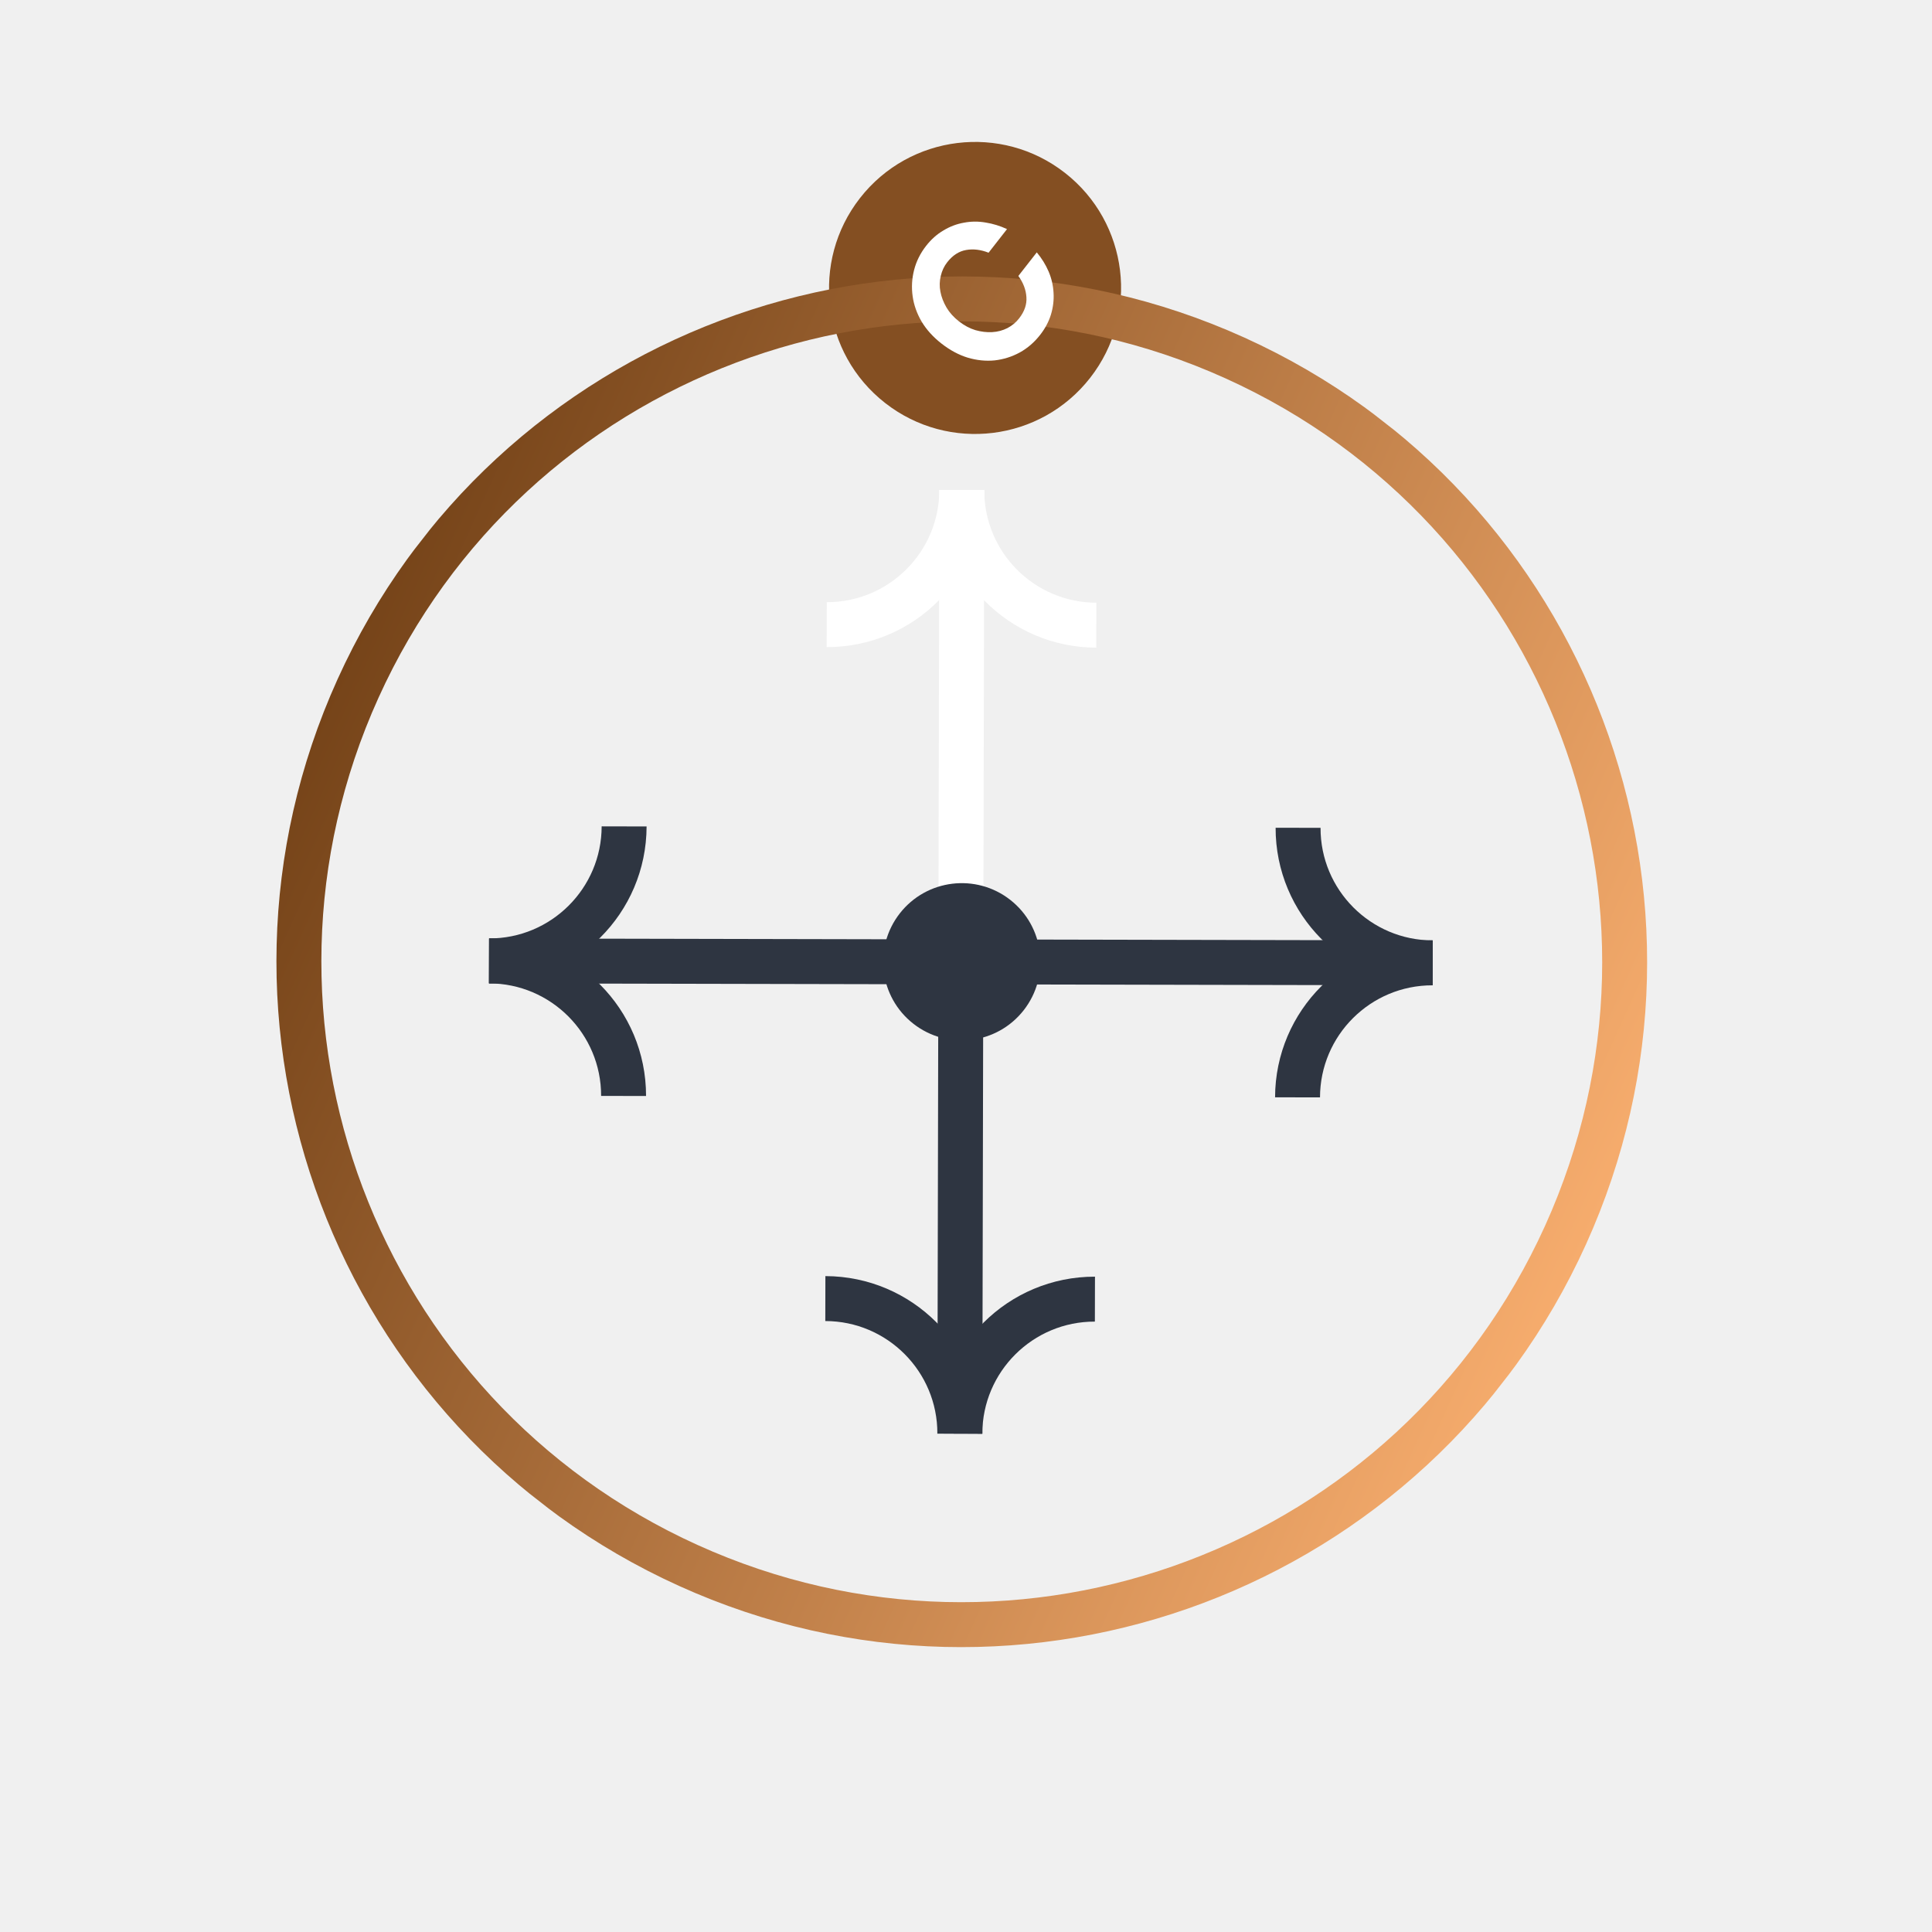
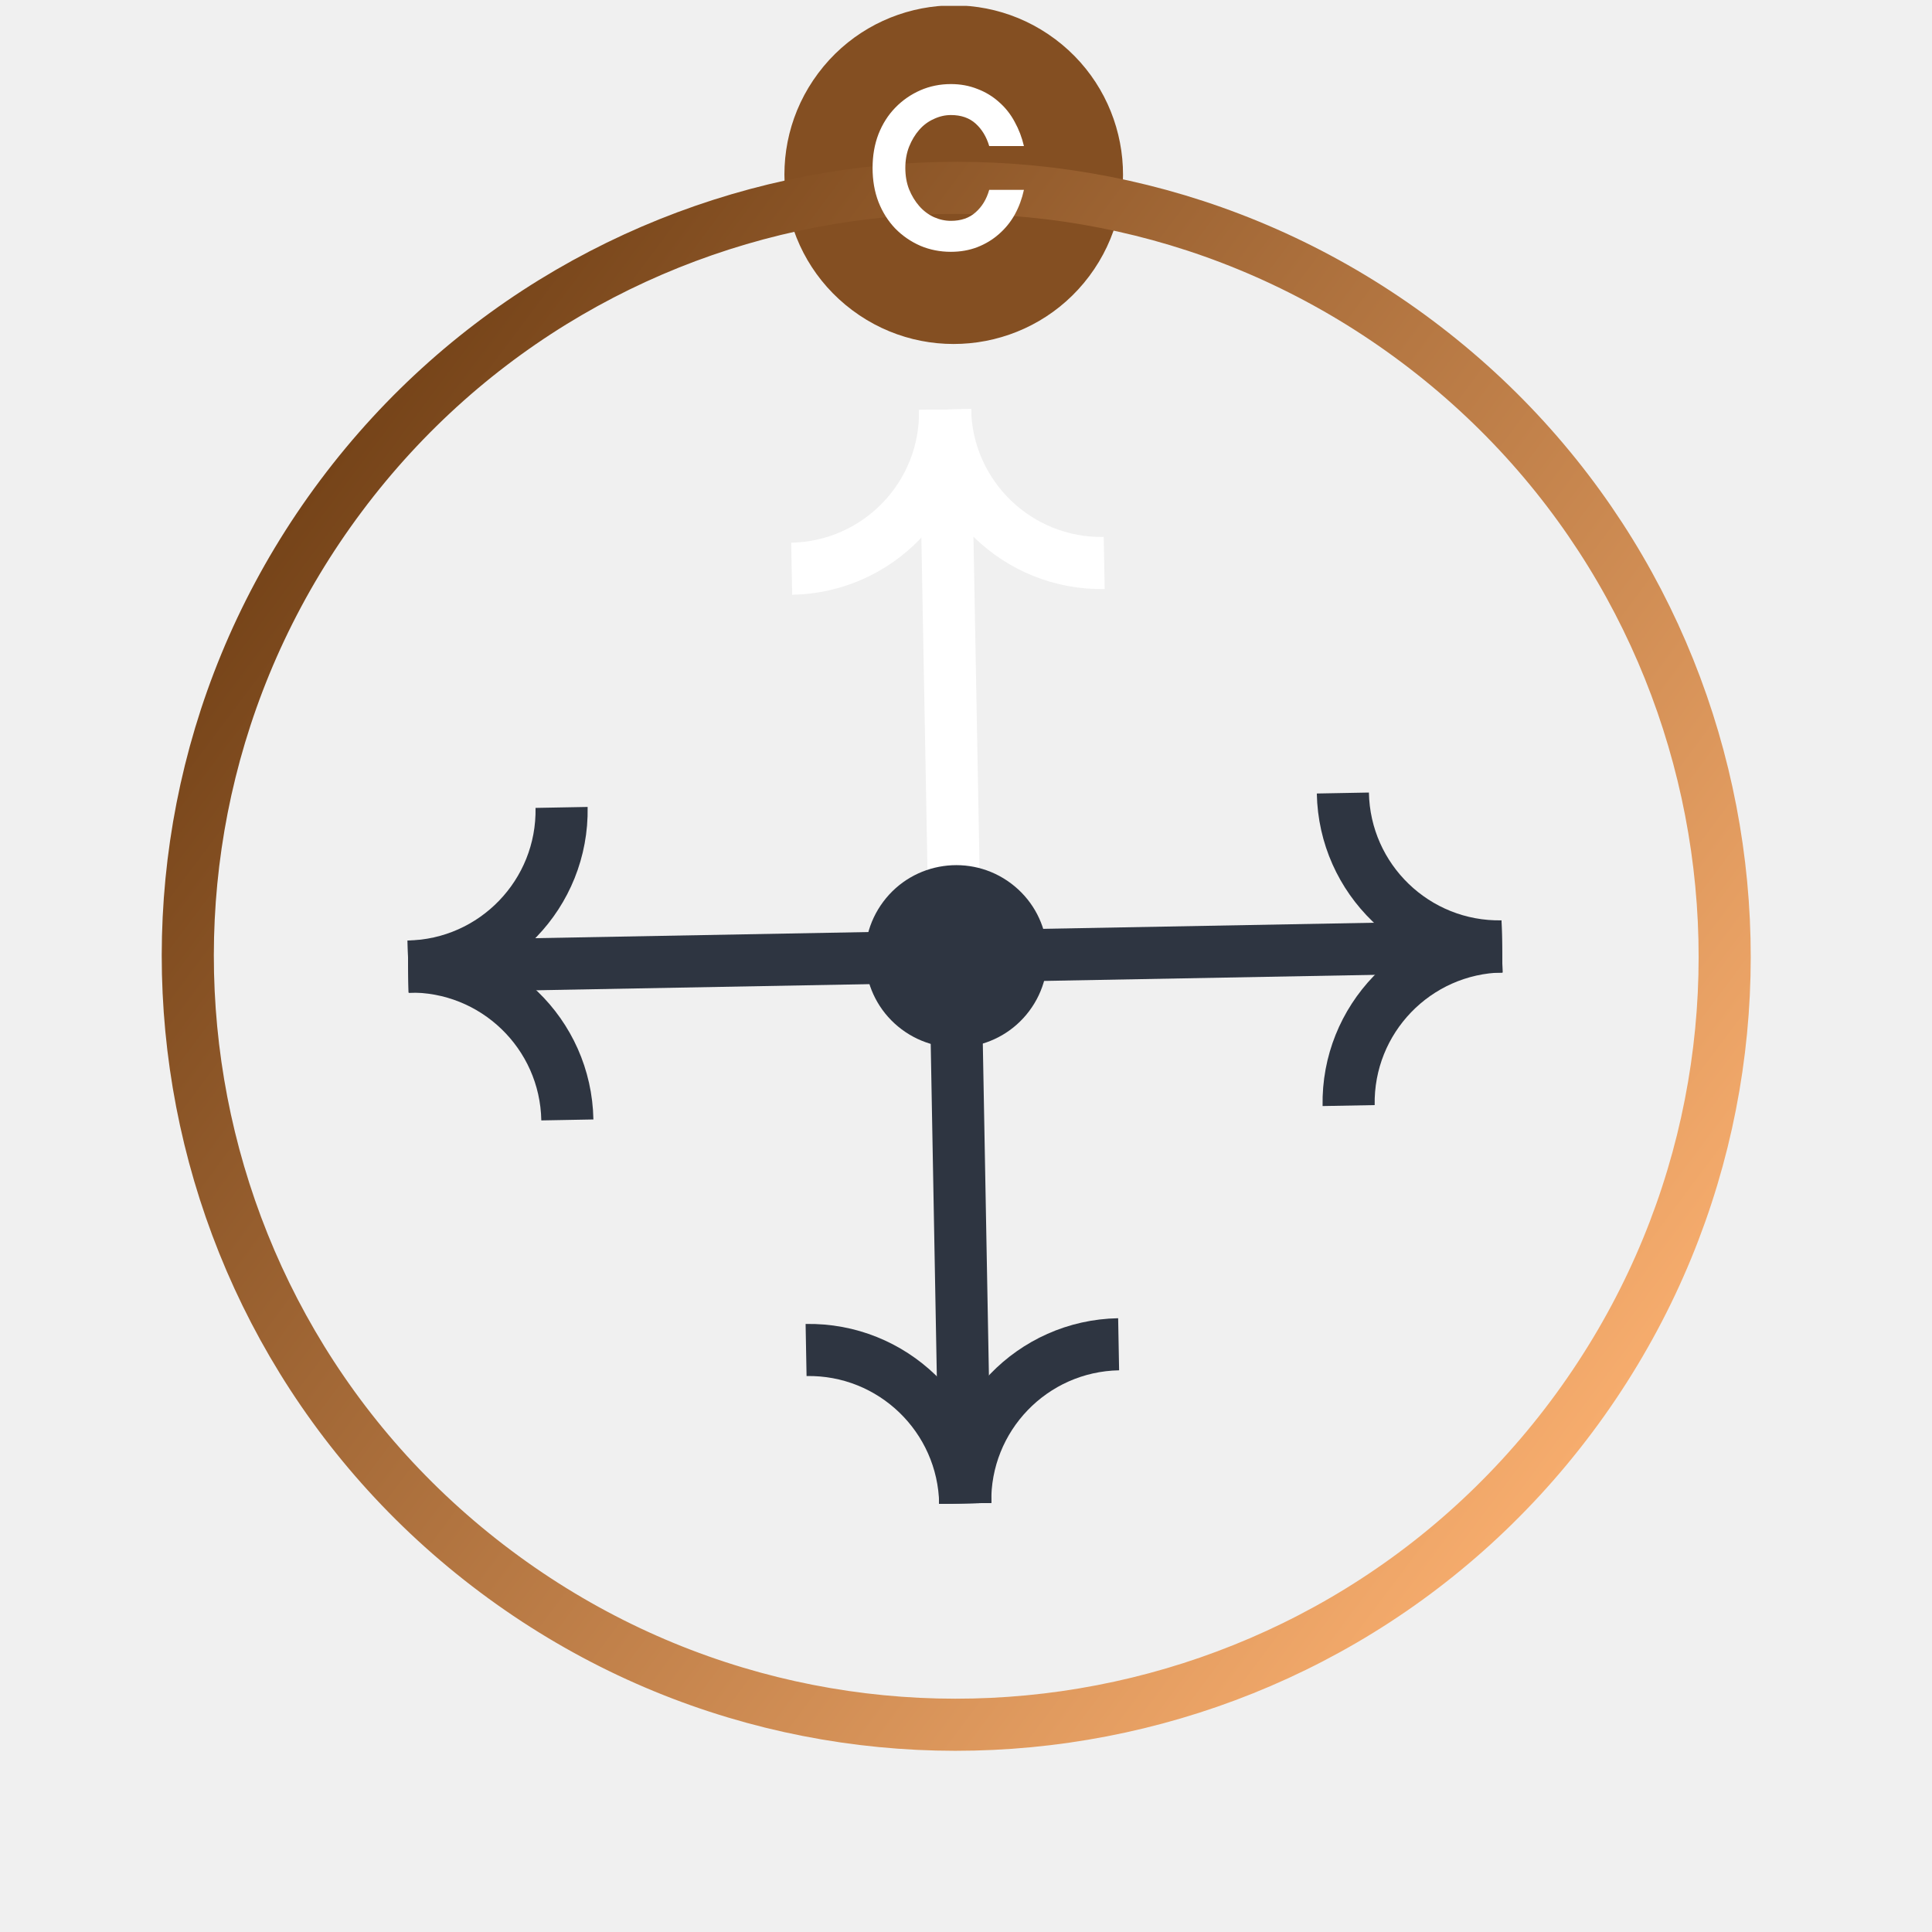
- <svg xmlns="http://www.w3.org/2000/svg" width="86" height="86" viewBox="0 0 86 86" fill="none">
-   <g clip-path="url(#clip0_0_3)">
-     <path d="M48.526 16.82C50.736 13.991 50.234 9.906 47.406 7.696C44.577 5.486 40.492 5.987 38.282 8.816C36.072 11.645 36.573 15.73 39.402 17.94C42.231 20.15 46.316 19.648 48.526 16.82Z" fill="#844F22" />
-     <path d="M42.814 21.817L42.77 42.816" stroke="white" stroke-width="2" />
-     <path d="M42.813 21.817C42.806 25.131 40.114 27.811 36.801 27.805" stroke="white" stroke-width="2" />
-     <path d="M48.801 27.829C45.487 27.823 42.806 25.131 42.813 21.817" stroke="white" stroke-width="2" />
-     <path d="M42.726 63.817L42.77 42.817" stroke="#2E3541" stroke-width="2" />
-     <path d="M42.726 63.816C42.733 60.503 45.425 57.822 48.739 57.829" stroke="#2E3541" stroke-width="2" />
-     <path d="M36.739 57.804C40.053 57.811 42.733 60.503 42.726 63.816" stroke="#2E3541" stroke-width="2" />
-     <path d="M63.77 42.86L42.77 42.816" stroke="#2E3541" stroke-width="2" />
-     <path d="M63.769 42.86C60.456 42.854 57.775 40.162 57.782 36.848" stroke="#2E3541" stroke-width="2" />
-     <path d="M57.758 48.847C57.764 45.534 60.456 42.853 63.77 42.86" stroke="#2E3541" stroke-width="2" />
-     <path d="M21.77 42.773L42.77 42.817" stroke="#2E3541" stroke-width="2" />
-     <path d="M21.77 42.773C25.084 42.78 27.764 45.472 27.758 48.785" stroke="#2E3541" stroke-width="2" />
-     <path d="M27.782 36.786C27.775 40.1 25.083 42.78 21.769 42.773" stroke="#2E3541" stroke-width="2" />
-     <path d="M69.687 54.977C76.406 40.134 69.82 22.655 54.977 15.937C40.134 9.219 22.655 15.805 15.937 30.647C9.219 45.49 15.805 62.969 30.647 69.687C45.49 76.406 62.969 69.82 69.687 54.977Z" stroke="url(#paint0_linear_0_3)" stroke-width="2" />
-     <path d="M45.57 44.967C44.38 46.49 42.18 46.76 40.657 45.57C39.134 44.38 38.864 42.18 40.054 40.657C41.244 39.134 43.444 38.864 44.967 40.054C46.49 41.244 46.76 43.444 45.57 44.967Z" fill="#2E3541" />
-     <path d="M46.151 11.234C46.371 11.499 46.548 11.784 46.679 12.089C46.807 12.392 46.88 12.706 46.897 13.032C46.917 13.354 46.879 13.677 46.782 14C46.685 14.318 46.524 14.62 46.3 14.907C46.042 15.238 45.739 15.499 45.393 15.69C45.043 15.88 44.671 15.997 44.277 16.042C43.882 16.081 43.483 16.04 43.079 15.921C42.677 15.798 42.288 15.589 41.911 15.295C41.537 15.003 41.242 14.677 41.026 14.318C40.813 13.954 40.679 13.578 40.625 13.188C40.569 12.793 40.591 12.402 40.69 12.016C40.789 11.631 40.967 11.273 41.225 10.943C41.45 10.655 41.706 10.427 41.994 10.259C42.281 10.084 42.585 9.969 42.906 9.913C43.226 9.851 43.549 9.849 43.874 9.906C44.199 9.957 44.516 10.055 44.826 10.198L44.005 11.249C43.66 11.113 43.327 11.072 43.006 11.128C42.685 11.184 42.404 11.366 42.163 11.675C42.025 11.851 41.93 12.054 41.877 12.284C41.821 12.512 41.815 12.745 41.861 12.983C41.906 13.221 41.997 13.457 42.133 13.69C42.267 13.917 42.452 14.121 42.685 14.304C42.922 14.489 43.167 14.62 43.42 14.696C43.676 14.768 43.924 14.798 44.166 14.784C44.408 14.771 44.635 14.71 44.845 14.604C45.053 14.494 45.225 14.351 45.362 14.175C45.604 13.866 45.713 13.549 45.689 13.224C45.668 12.895 45.548 12.582 45.33 12.284L46.151 11.234Z" fill="white" />
+ <svg xmlns="http://www.w3.org/2000/svg" width="62" height="62" viewBox="0 0 62 62" fill="none">
+   <g clip-path="url(#clip0_39_12249)">
+     <circle cx="30.606" cy="5.606" r="5.433" transform="rotate(-53.1739 30.6058 5.60577)" fill="#844F22" />
+     <line x1="30.328" y1="13.145" x2="30.651" y2="30.695" stroke="white" stroke-width="1.672" />
+     <path d="M30.328 13.144C30.379 15.914 28.176 18.2 25.406 18.251" stroke="white" stroke-width="1.672" />
+     <path d="M35.435 18.067C32.666 18.118 30.379 15.914 30.328 13.145" stroke="white" stroke-width="1.672" />
+     <line x1="30.975" y1="48.246" x2="30.652" y2="30.695" stroke="#2E3541" stroke-width="1.672" />
+     <path d="M30.976 48.245C30.925 45.476 33.129 43.19 35.898 43.139" stroke="#2E3541" stroke-width="1.672" />
+     <path d="M25.868 43.323C28.637 43.272 30.924 45.476 30.975 48.245" stroke="#2E3541" stroke-width="1.672" />
+     <line x1="48.201" y1="30.372" x2="30.65" y2="30.695" stroke="#2E3541" stroke-width="1.672" />
+     <path d="M48.201 30.371C45.431 30.422 43.145 28.219 43.094 25.449" stroke="#2E3541" stroke-width="1.672" />
+     <path d="M43.279 35.479C43.228 32.709 45.432 30.423 48.201 30.372" stroke="#2E3541" stroke-width="1.672" />
+     <line x1="13.1" y1="31.018" x2="30.651" y2="30.695" stroke="#2E3541" stroke-width="1.672" />
+     <path d="M13.1 31.018C15.87 30.967 18.156 33.171 18.207 35.94" stroke="#2E3541" stroke-width="1.672" />
+     <path d="M18.022 25.911C18.073 28.68 15.869 30.967 13.1 31.018" stroke="#2E3541" stroke-width="1.672" />
+     <circle cx="30.687" cy="30.689" r="24.659" transform="rotate(-53.1739 30.6867 30.6892)" stroke="url(#paint0_linear_39_12249)" stroke-width="1.672" />
+     <circle cx="2.926" cy="2.926" r="2.926" transform="matrix(-0.599388 0.800459 0.800459 0.599388 30.0996 26.5938)" fill="#2E3541" />
+     <path d="M32.859 6.092C32.798 6.374 32.701 6.637 32.568 6.881C32.434 7.121 32.265 7.33 32.059 7.51C31.857 7.689 31.625 7.83 31.362 7.932C31.103 8.031 30.821 8.081 30.516 8.081C30.166 8.081 29.838 8.016 29.533 7.887C29.229 7.753 28.96 7.569 28.728 7.332C28.499 7.092 28.32 6.809 28.191 6.481C28.065 6.153 28.002 5.79 28.002 5.39C28.002 4.993 28.065 4.632 28.191 4.304C28.32 3.976 28.499 3.694 28.728 3.458C28.96 3.218 29.229 3.032 29.533 2.898C29.838 2.765 30.166 2.698 30.516 2.698C30.821 2.698 31.103 2.75 31.362 2.853C31.625 2.952 31.857 3.093 32.059 3.275C32.265 3.454 32.432 3.666 32.562 3.91C32.695 4.15 32.794 4.409 32.859 4.687H31.745C31.657 4.39 31.512 4.15 31.31 3.967C31.108 3.784 30.844 3.692 30.516 3.692C30.329 3.692 30.147 3.734 29.968 3.818C29.789 3.898 29.632 4.014 29.499 4.167C29.366 4.319 29.257 4.5 29.173 4.71C29.093 4.915 29.053 5.142 29.053 5.39C29.053 5.641 29.093 5.87 29.173 6.075C29.257 6.281 29.366 6.46 29.499 6.612C29.632 6.765 29.789 6.883 29.968 6.967C30.147 7.047 30.329 7.087 30.516 7.087C30.844 7.087 31.108 6.995 31.31 6.812C31.516 6.63 31.661 6.39 31.745 6.092H32.859Z" fill="white" />
  </g>
  <defs>
-     <linearGradient id="paint0_linear_0_3" x1="15.026" y1="30.235" x2="70.598" y2="55.389" gradientUnits="userSpaceOnUse">
+     <linearGradient id="paint0_linear_39_12249" x1="30.687" y1="5.195" x2="30.687" y2="56.184" gradientUnits="userSpaceOnUse">
      <stop stop-color="#764419" />
      <stop offset="1" stop-color="#F6AC6D" />
    </linearGradient>
-     <clipPath id="clip0_0_3">
-       <rect width="61" height="61" fill="white" transform="translate(0 48.0687) rotate(-52)" />
+     <clipPath id="clip0_39_12249">
+       <rect width="61" height="61" fill="white" transform="translate(0.1875 61.1885) rotate(-90)" />
    </clipPath>
  </defs>
</svg>
